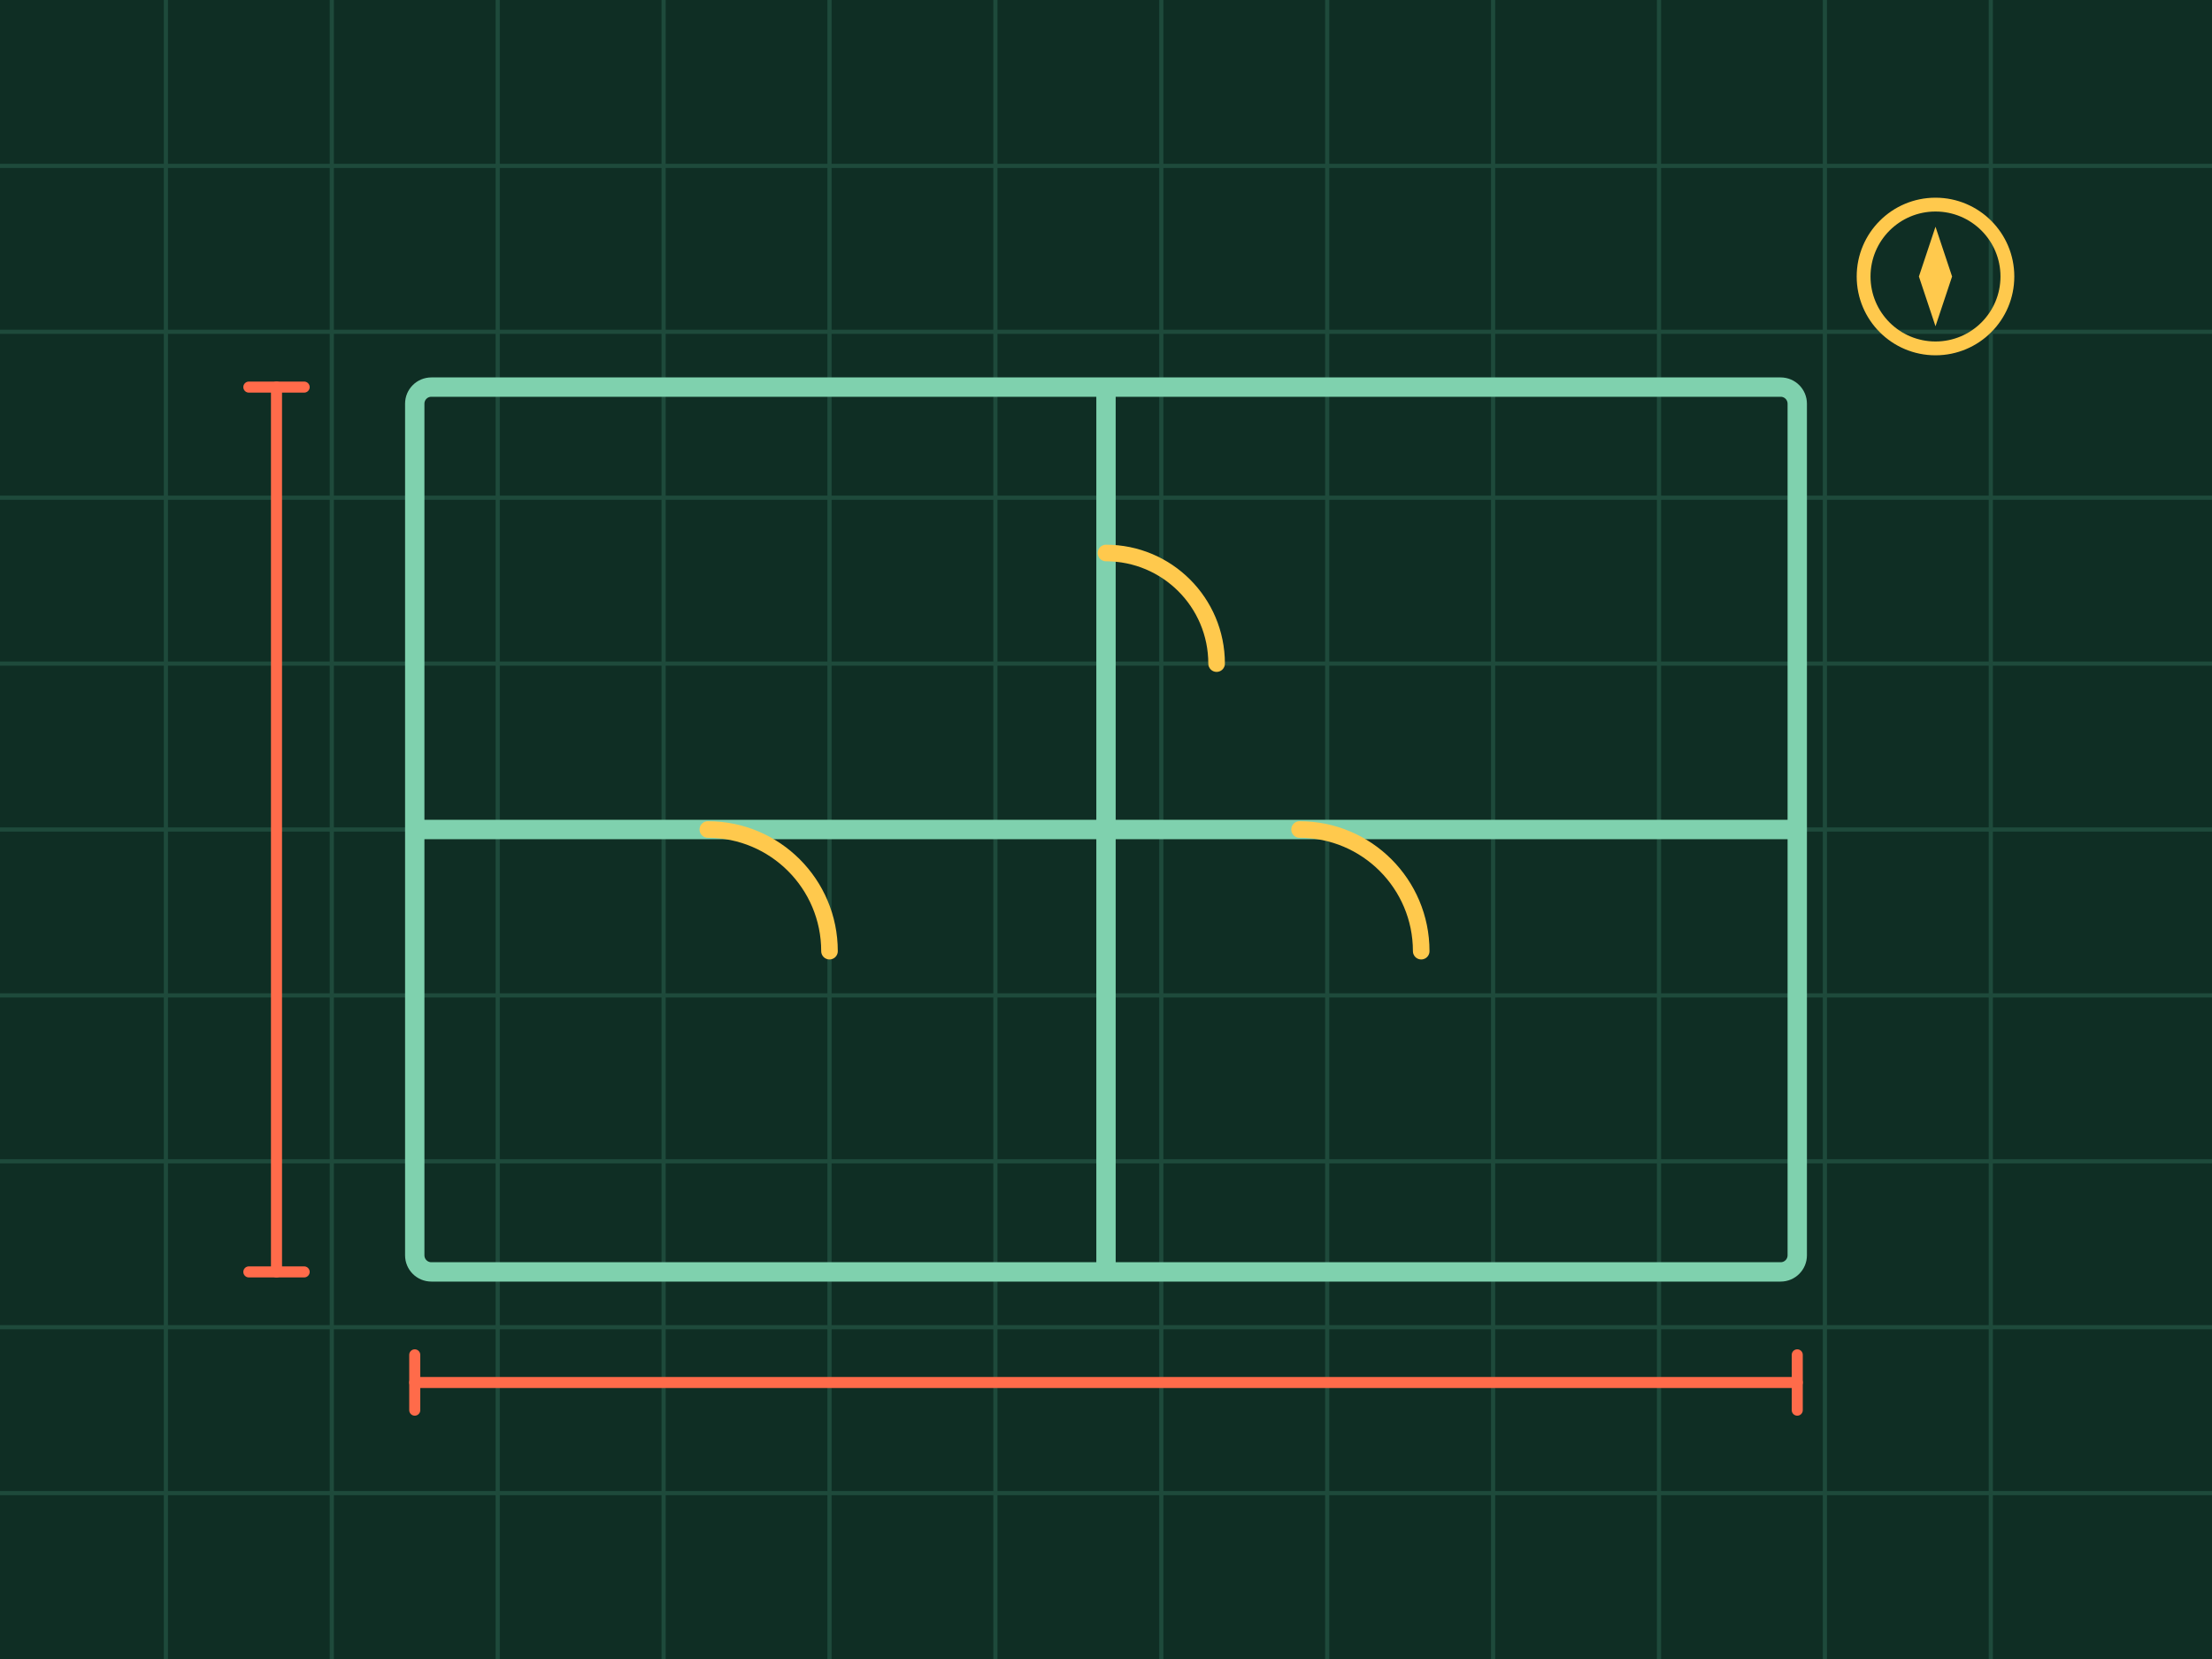
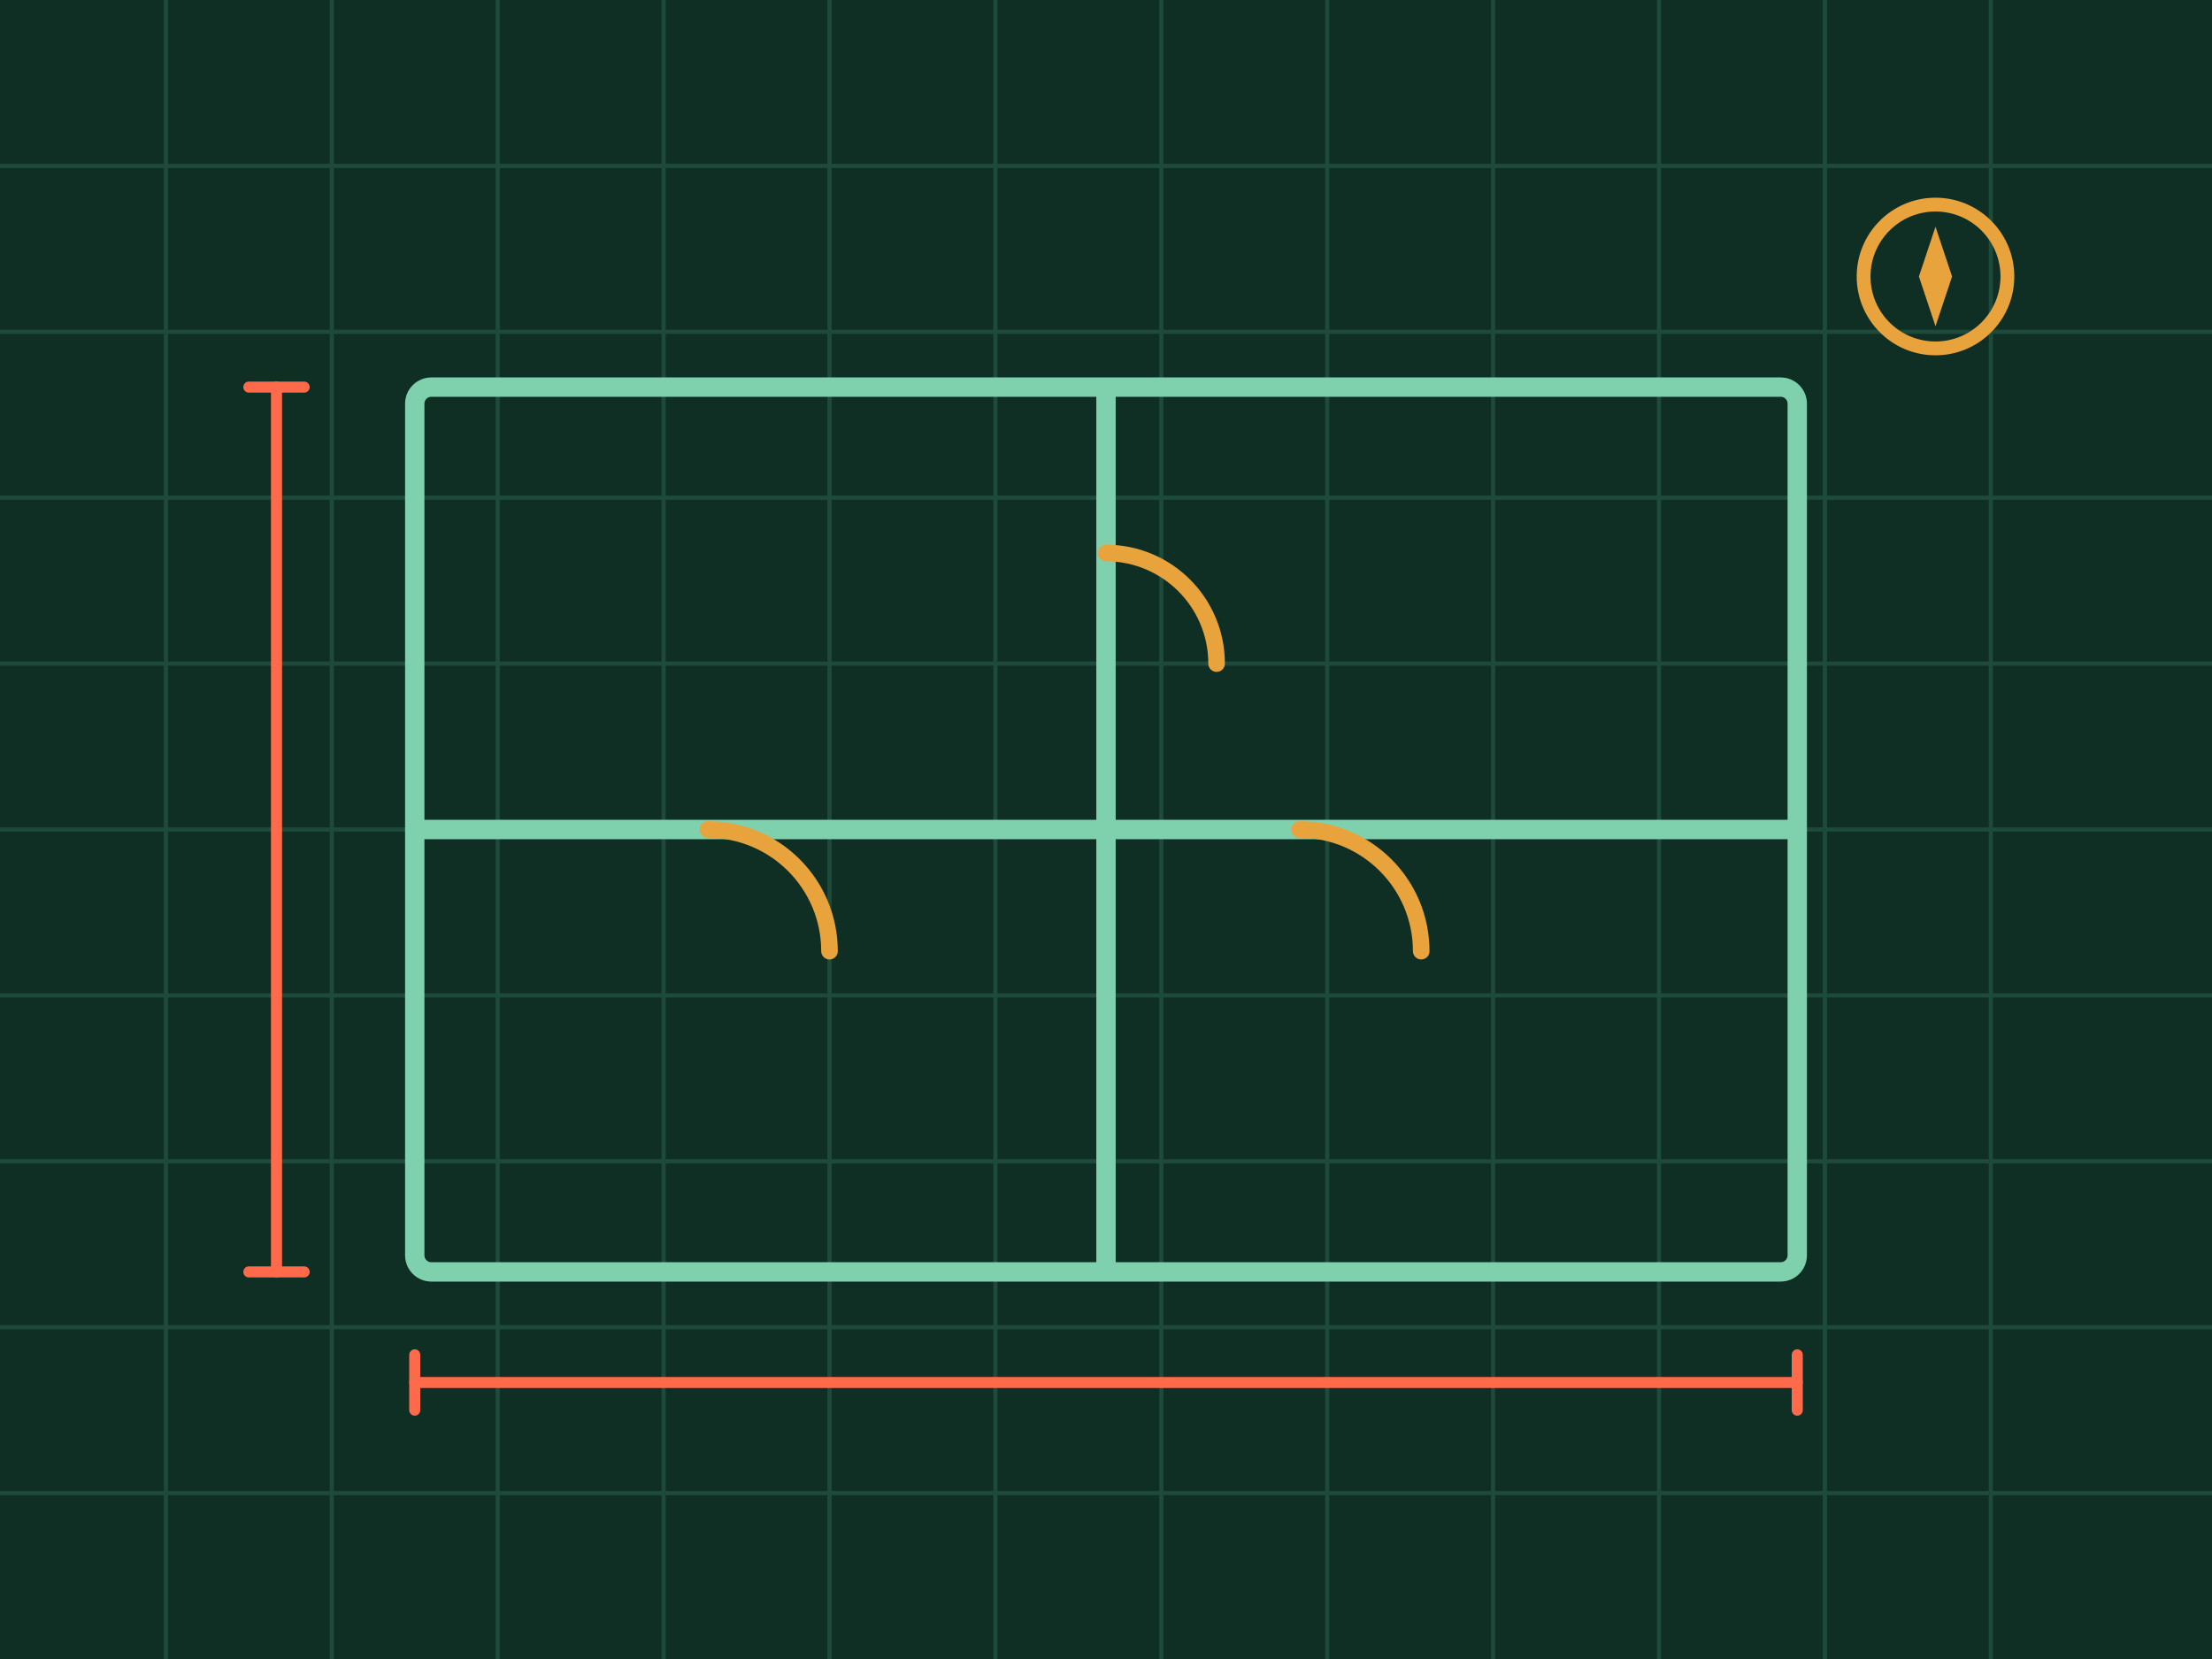
<svg xmlns="http://www.w3.org/2000/svg" viewBox="0 0 800 600">
  <rect width="800" height="600" fill="#0F2E24" />
  <g stroke="#1E4A3B" stroke-width="1.5">
    <path d="M0 60 H800 M0 120 H800 M0 180 H800 M0 240 H800 M0 300 H800 M0 360 H800 M0 420 H800 M0 480 H800 M0 540 H800" />
    <path d="M60 0 V600 M120 0 V600 M180 0 V600 M240 0 V600 M300 0 V600 M360 0 V600 M420 0 V600 M480 0 V600 M540 0 V600 M600 0 V600 M660 0 V600 M720 0 V600" />
  </g>
  <g fill="none" stroke="#7FD1AE" stroke-width="7" stroke-linejoin="round">
    <rect x="150" y="140" width="500" height="320" rx="6" />
    <path d="M150 300 H400 M400 140 V460" />
    <path d="M400 300 H650" />
  </g>
-   <g stroke="#FFC94D" stroke-width="6" fill="none" stroke-linecap="round">
+   <g stroke="#E8A33D" stroke-width="6" fill="none" stroke-linecap="round">
    <path d="M256 300 A44 44 0 0 1 300 344" />
    <path d="M470 300 A44 44 0 0 1 514 344" />
    <path d="M400 200 A40 40 0 0 1 440 240" />
  </g>
  <g stroke="#FF6B4A" stroke-width="4" stroke-linecap="round">
    <path d="M150 500 H650" />
    <path d="M150 490 V510" />
    <path d="M650 490 V510" />
    <path d="M100 140 V460" />
    <path d="M90 140 H110" />
    <path d="M90 460 H110" />
  </g>
-   <circle cx="700" cy="100" r="26" fill="none" stroke="#FFC94D" stroke-width="5" />
-   <path d="M700 82 L706 100 L700 118 L694 100 Z" fill="#FFC94D" />
+   <circle cx="700" cy="100" r="26" fill="none" stroke="#E8A33D" stroke-width="5" />
+   <path d="M700 82 L706 100 L700 118 L694 100 Z" fill="#E8A33D" />
</svg>
